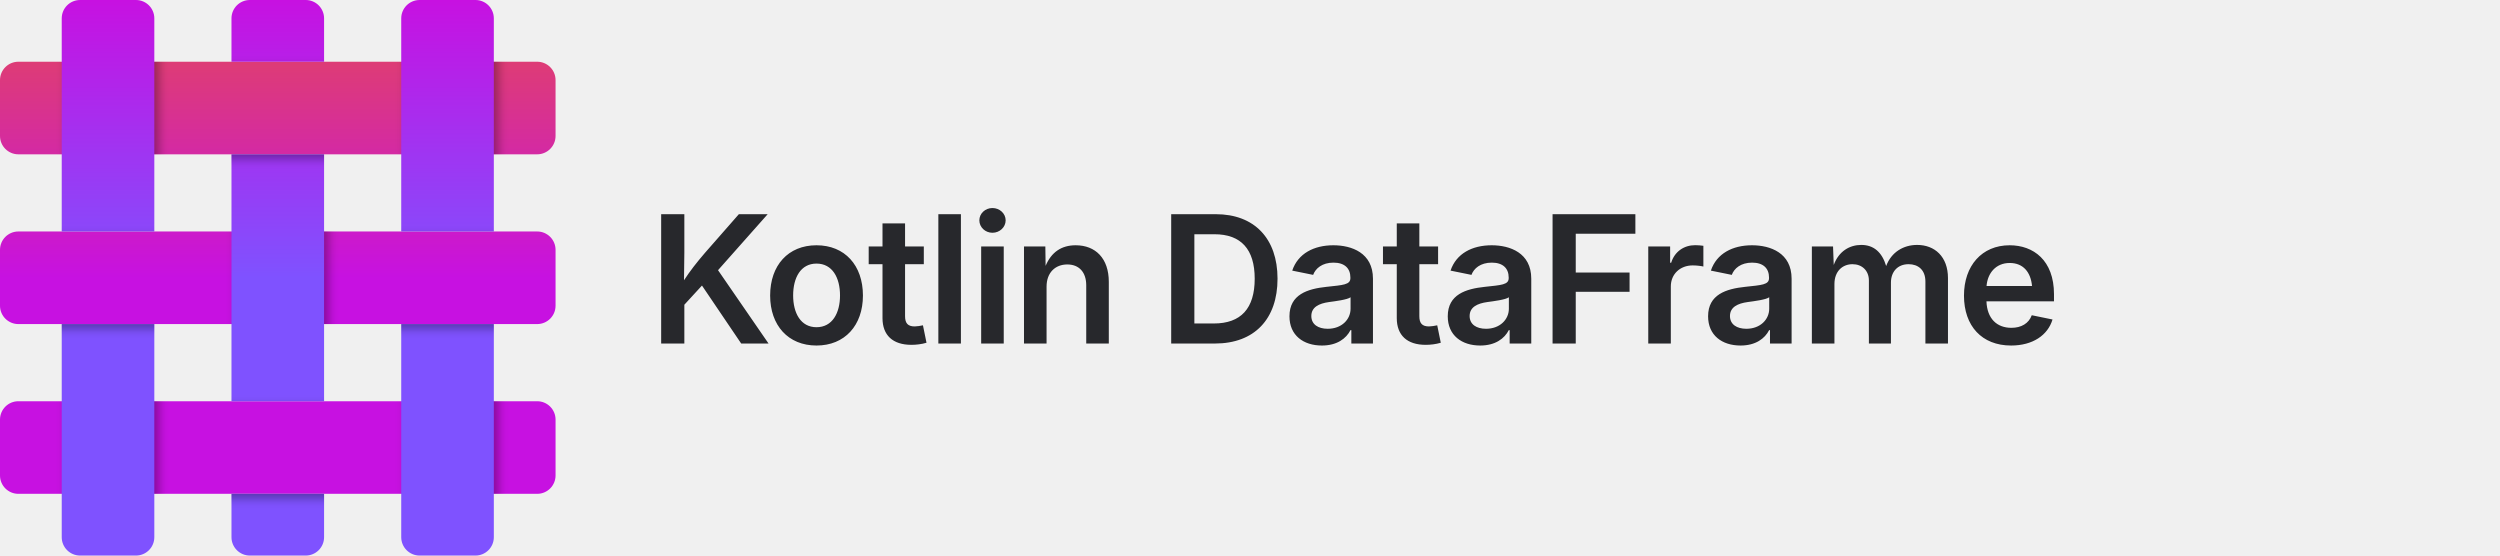
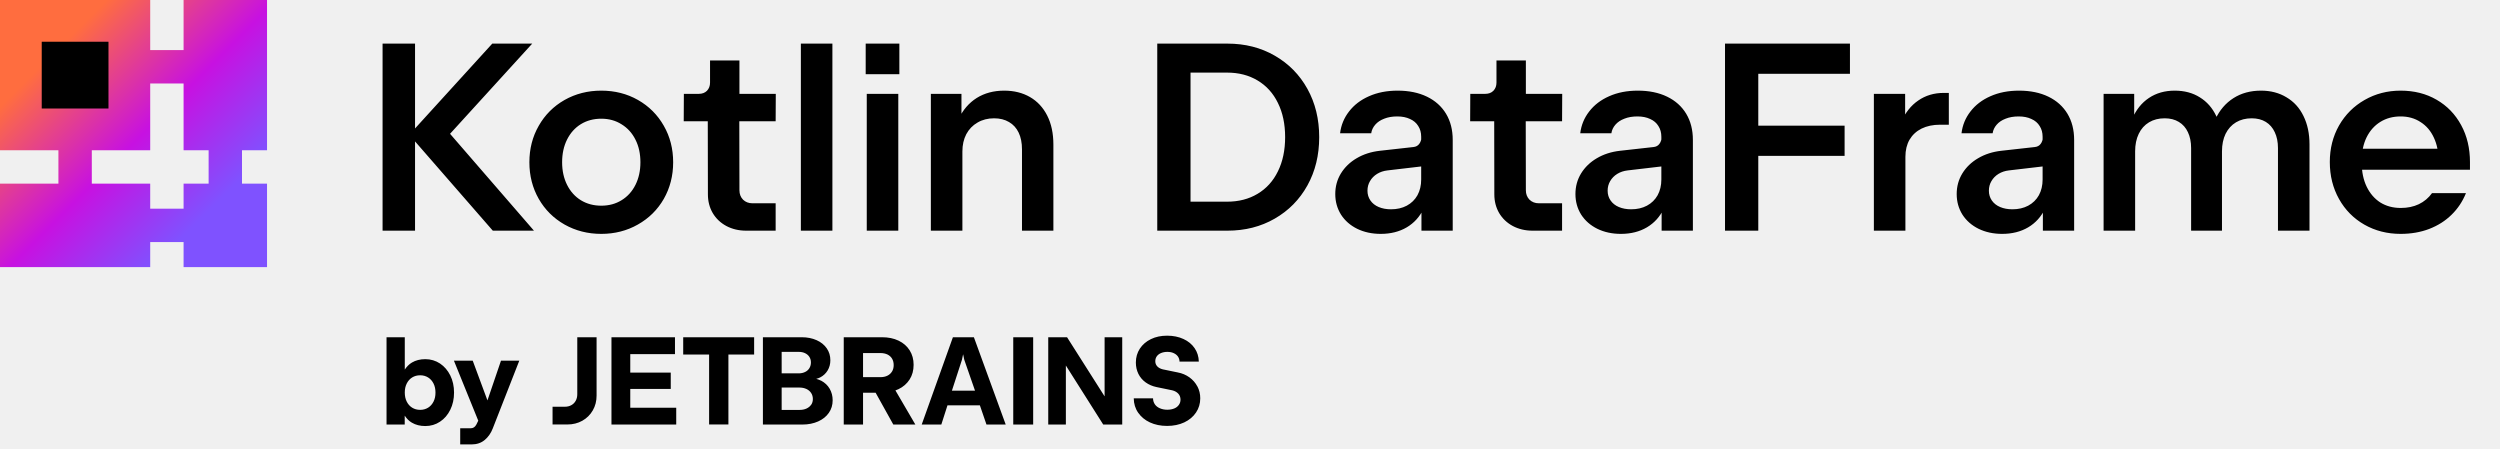
- <svg xmlns="http://www.w3.org/2000/svg" viewBox="0 0 1350 300" role="img" aria-labelledby="title desc">
+ <svg xmlns="http://www.w3.org/2000/svg" width="401" height="72" viewBox="0 0 401 72" fill="none">
+   <path d="M70.58 58.308C69.881 57.849 69.092 57.609 68.223 57.609C67.404 57.609 66.685 57.789 66.076 58.149C65.596 58.428 65.237 58.828 64.927 59.277V54.093H62V68.097H64.917V66.669C65.227 67.128 65.586 67.528 66.066 67.797C66.675 68.157 67.394 68.337 68.213 68.337C69.092 68.337 69.881 68.107 70.58 67.638C71.279 67.178 71.829 66.539 72.228 65.72C72.628 64.911 72.828 63.992 72.828 62.973C72.828 61.954 72.628 61.035 72.228 60.226C71.829 59.417 71.279 58.778 70.58 58.308ZM69.541 64.411C69.332 64.831 69.042 65.16 68.672 65.39C68.303 65.62 67.873 65.74 67.394 65.74C66.915 65.74 66.475 65.62 66.106 65.39C65.736 65.16 65.446 64.831 65.237 64.411C65.027 63.992 64.927 63.512 64.927 62.963C64.927 62.414 65.027 61.944 65.237 61.525C65.446 61.105 65.736 60.776 66.106 60.546C66.475 60.316 66.905 60.196 67.394 60.196C67.883 60.196 68.303 60.316 68.672 60.546C69.042 60.776 69.332 61.105 69.541 61.525C69.751 61.944 69.851 62.424 69.851 62.973C69.851 63.522 69.751 63.992 69.541 64.411ZM78.182 64.212L75.824 57.849H72.808L76.713 67.478L76.414 68.087C76.304 68.297 76.174 68.447 76.024 68.547C75.874 68.647 75.684 68.697 75.455 68.697H73.817V71.284H75.644C76.464 71.284 77.163 71.054 77.732 70.584C78.302 70.115 78.741 69.496 79.041 68.716L83.296 57.849H80.359L78.192 64.212H78.182ZM92.595 63.233C92.595 63.622 92.515 63.972 92.345 64.281C92.176 64.591 91.946 64.821 91.636 64.991C91.337 65.16 90.987 65.24 90.587 65.24H88.63V68.087H90.997C91.886 68.087 92.695 67.887 93.404 67.488C94.113 67.088 94.673 66.539 95.082 65.83C95.492 65.121 95.692 64.332 95.692 63.453V54.093H92.595V63.233ZM101.095 62.384H107.588V59.767H101.095V56.8H108.267V54.093H98.079V68.097H108.467V65.4H101.095V62.394V62.384ZM109.596 56.87H113.741V68.087H116.837V56.87H120.963V54.093H109.586V56.87H109.596ZM131.73 61.075C131.481 60.945 131.211 60.846 130.921 60.766C131.131 60.706 131.351 60.646 131.54 60.546C132.05 60.286 132.459 59.907 132.749 59.427C133.039 58.948 133.189 58.398 133.189 57.779C133.189 57.07 132.999 56.431 132.609 55.871C132.22 55.312 131.68 54.872 130.981 54.563C130.282 54.253 129.483 54.093 128.594 54.093H122.371V68.097H128.714C129.653 68.097 130.492 67.927 131.231 67.598C131.97 67.268 132.539 66.809 132.949 66.219C133.358 65.63 133.558 64.961 133.558 64.212C133.558 63.522 133.398 62.903 133.079 62.354C132.759 61.804 132.31 61.385 131.74 61.075H131.73ZM125.378 56.441H128.124C128.504 56.441 128.844 56.51 129.133 56.65C129.423 56.79 129.653 56.98 129.822 57.24C129.982 57.489 130.072 57.789 130.072 58.129C130.072 58.468 129.992 58.788 129.822 59.057C129.653 59.327 129.433 59.527 129.133 59.667C128.844 59.807 128.504 59.887 128.124 59.887H125.378V56.461V56.441ZM130.112 64.911C129.932 65.18 129.683 65.38 129.363 65.53C129.043 65.68 128.664 65.75 128.244 65.75H125.378V62.164H128.244C128.654 62.164 129.023 62.244 129.353 62.394C129.673 62.544 129.932 62.763 130.112 63.043C130.292 63.323 130.382 63.642 130.382 64.002C130.382 64.361 130.292 64.661 130.112 64.931V64.911ZM144.096 62.434C144.875 62.064 145.474 61.535 145.904 60.865C146.333 60.196 146.543 59.407 146.543 58.518C146.543 57.629 146.333 56.87 145.914 56.201C145.494 55.532 144.905 55.012 144.136 54.643C143.367 54.273 142.478 54.093 141.469 54.093H135.336V68.097H138.433V62.993H140.45L143.287 68.097H146.823L143.627 62.623C143.786 62.563 143.946 62.504 144.086 62.434H144.096ZM143.087 59.577C142.917 59.867 142.668 60.096 142.348 60.256C142.028 60.416 141.649 60.496 141.219 60.496H138.433V56.63H141.219C141.649 56.63 142.028 56.71 142.348 56.86C142.668 57.02 142.917 57.24 143.087 57.529C143.257 57.819 143.347 58.159 143.347 58.558C143.347 58.958 143.257 59.297 143.087 59.587V59.577ZM152.846 54.093L147.842 68.097H150.988L151.977 65.011H157.171L158.23 68.097H161.316L156.212 54.093H152.856H152.846ZM152.686 62.663L154.294 57.719L154.484 56.82L154.674 57.719L156.392 62.663H152.686ZM162.525 68.097H165.721V54.093H162.525V68.097ZM177.168 63.562L171.155 54.093H168.138V68.097H170.965V58.628L176.958 68.097H180.005V54.093H177.178V63.562H177.168ZM192.061 61.994C191.761 61.415 191.332 60.925 190.783 60.526C190.233 60.136 189.614 59.867 188.905 59.737L186.527 59.247C186.158 59.157 185.858 59.008 185.638 58.778C185.419 58.548 185.309 58.278 185.309 57.939C185.309 57.639 185.389 57.38 185.549 57.15C185.708 56.93 185.938 56.75 186.228 56.63C186.517 56.51 186.857 56.441 187.237 56.441C187.616 56.441 187.966 56.501 188.255 56.64C188.545 56.77 188.775 56.95 188.945 57.19C189.104 57.429 189.194 57.699 189.194 57.999H192.291C192.271 57.19 192.041 56.461 191.612 55.841C191.182 55.212 190.583 54.722 189.824 54.373C189.064 54.023 188.185 53.843 187.207 53.843C186.228 53.843 185.369 54.023 184.61 54.393C183.85 54.763 183.261 55.272 182.832 55.921C182.412 56.57 182.192 57.309 182.192 58.149C182.192 58.818 182.332 59.427 182.602 59.977C182.872 60.516 183.261 60.975 183.761 61.335C184.26 61.694 184.839 61.944 185.499 62.084L188.016 62.603C188.425 62.703 188.755 62.883 188.995 63.143C189.234 63.403 189.354 63.722 189.354 64.112C189.354 64.421 189.264 64.701 189.084 64.951C188.905 65.201 188.665 65.39 188.345 65.52C188.026 65.65 187.656 65.72 187.227 65.72C186.797 65.72 186.398 65.64 186.048 65.49C185.698 65.34 185.429 65.131 185.239 64.851C185.049 64.571 184.949 64.252 184.949 63.892H181.853C181.863 64.761 182.102 65.54 182.562 66.199C183.021 66.859 183.651 67.388 184.45 67.757C185.249 68.127 186.168 68.317 187.197 68.317C188.225 68.317 189.154 68.127 189.963 67.748C190.763 67.368 191.392 66.839 191.841 66.169C192.291 65.5 192.521 64.741 192.521 63.892C192.521 63.203 192.371 62.563 192.061 61.974V61.994Z" fill="black" />
+   <path d="M9.37 29.456L9.37 24.101L-8.19094e-07 24.101L-1.87226e-06 0L24.093 -1.05344e-06L24.093 8.033L29.447 8.033L29.447 -1.28756e-06L42.832 -1.87279e-06L42.832 24.101L38.817 24.101L38.817 29.456L42.832 29.456L42.832 42.845L29.447 42.845L29.447 38.828L24.093 38.828L24.093 42.845L0 42.845L-5.85067e-07 29.456L9.37 29.456ZM14.724 29.456L24.093 29.456L24.093 33.473L29.447 33.473L29.447 29.456L33.463 29.456L33.463 24.101L29.447 24.101L29.447 13.39L24.093 13.39L24.093 24.101L14.724 24.101L14.724 29.456Z" fill="url(#paint0_linear_1561_572)" />
+   <path d="M6.693 6.695L17.401 6.695L17.401 17.405L6.693 17.405L6.693 6.695Z" fill="black" />
+   <path d="M61.365 6.995H66.573V20.604L78.961 6.995H85.369L72.188 21.462L85.647 37H79.046L66.573 22.683V37H61.365V6.995ZM96.444 37.514C94.286 37.514 92.322 37.014 90.55 36.014C88.793 35.014 87.414 33.642 86.414 31.899C85.413 30.142 84.913 28.184 84.913 26.027C84.913 23.869 85.413 21.919 86.414 20.176C87.414 18.418 88.793 17.04 90.55 16.039C92.322 15.039 94.286 14.539 96.444 14.539C98.616 14.539 100.58 15.039 102.338 16.039C104.095 17.04 105.474 18.418 106.474 20.176C107.474 21.919 107.974 23.869 107.974 26.027C107.974 28.184 107.474 30.142 106.474 31.899C105.474 33.642 104.088 35.014 102.316 36.014C100.559 37.014 98.601 37.514 96.444 37.514ZM96.444 32.992C97.673 32.992 98.758 32.699 99.701 32.114C100.659 31.528 101.402 30.706 101.93 29.649C102.459 28.591 102.723 27.384 102.723 26.027C102.723 24.655 102.459 23.448 101.93 22.405C101.402 21.347 100.659 20.526 99.701 19.94C98.758 19.34 97.673 19.04 96.444 19.04C95.215 19.04 94.122 19.333 93.165 19.919C92.222 20.504 91.486 21.326 90.957 22.383C90.428 23.441 90.164 24.655 90.164 26.027C90.164 27.384 90.428 28.591 90.957 29.649C91.486 30.706 92.222 31.528 93.165 32.114C94.122 32.699 95.215 32.992 96.444 32.992ZM119.678 37C118.506 37 117.449 36.75 116.506 36.25C115.577 35.75 114.849 35.057 114.32 34.171C113.805 33.285 113.548 32.285 113.548 31.171L113.527 19.447H109.669L109.691 15.053H112.091C112.634 15.053 113.07 14.889 113.398 14.561C113.727 14.218 113.891 13.782 113.891 13.253V9.696H118.606V15.053H124.436L124.414 19.447H118.585L118.606 30.527C118.606 31.128 118.799 31.628 119.185 32.028C119.585 32.413 120.085 32.606 120.685 32.606H124.414V37H119.678ZM128.459 6.995H133.517V37H128.459V6.995ZM139.028 15.053H144.086V37H139.028V15.053ZM138.856 6.995H144.257V11.903H138.856V6.995ZM149.31 15.053H154.218V24.184H152.761C152.761 22.226 153.096 20.526 153.768 19.083C154.454 17.625 155.418 16.504 156.661 15.718C157.919 14.932 159.39 14.539 161.076 14.539C162.648 14.539 164.027 14.882 165.213 15.568C166.399 16.254 167.32 17.247 167.977 18.547C168.635 19.847 168.963 21.397 168.963 23.198V37H163.927V23.969C163.927 22.912 163.748 22.012 163.391 21.269C163.034 20.526 162.519 19.962 161.848 19.576C161.176 19.176 160.376 18.976 159.447 18.976C158.447 18.976 157.561 19.204 156.79 19.661C156.018 20.104 155.418 20.726 154.99 21.526C154.575 22.326 154.368 23.248 154.368 24.291V37H149.31V15.053ZM185.624 6.995H196.876C199.705 6.995 202.234 7.638 204.463 8.924C206.706 10.21 208.456 11.989 209.714 14.261C210.971 16.532 211.6 19.111 211.6 21.997C211.6 24.884 210.971 27.463 209.714 29.735C208.456 32.006 206.706 33.785 204.463 35.071C202.234 36.357 199.705 37 196.876 37H185.624V6.995ZM196.833 32.349C198.691 32.349 200.319 31.928 201.72 31.085C203.134 30.242 204.22 29.041 204.977 27.484C205.749 25.927 206.135 24.098 206.135 21.997C206.135 19.897 205.749 18.068 204.977 16.511C204.22 14.954 203.134 13.753 201.72 12.91C200.319 12.067 198.691 11.646 196.833 11.646H190.961V32.349H196.833ZM224.186 14.539C225.986 14.539 227.551 14.861 228.88 15.504C230.209 16.147 231.23 17.061 231.945 18.247C232.659 19.433 233.016 20.833 233.016 22.448V37H228.001V28.791H229.33C229.33 30.578 229.008 32.128 228.365 33.442C227.737 34.757 226.829 35.764 225.644 36.464C224.458 37.164 223.065 37.514 221.464 37.514C220.064 37.514 218.807 37.243 217.692 36.7C216.592 36.157 215.728 35.4 215.099 34.428C214.485 33.442 214.177 32.342 214.177 31.128C214.177 29.913 214.477 28.813 215.077 27.827C215.692 26.827 216.535 26.012 217.606 25.384C218.692 24.741 219.935 24.341 221.336 24.184L226.715 23.584C227.115 23.541 227.422 23.376 227.637 23.091C227.865 22.805 228.001 22.39 228.044 21.848L228.215 26.67L222.557 27.334C221.929 27.406 221.371 27.591 220.886 27.891C220.4 28.191 220.021 28.577 219.75 29.049C219.478 29.506 219.342 30.02 219.342 30.592C219.342 31.178 219.5 31.699 219.814 32.156C220.128 32.614 220.571 32.964 221.143 33.206C221.714 33.449 222.372 33.571 223.115 33.571C224.072 33.571 224.915 33.378 225.644 32.992C226.387 32.592 226.958 32.035 227.358 31.32C227.758 30.592 227.958 29.749 227.958 28.791V21.933C227.958 21.276 227.801 20.704 227.487 20.219C227.187 19.719 226.744 19.34 226.158 19.083C225.586 18.811 224.908 18.676 224.122 18.676C223.322 18.676 222.622 18.797 222.021 19.04C221.421 19.268 220.943 19.59 220.586 20.004C220.228 20.419 220.014 20.876 219.943 21.376H214.949C215.106 20.076 215.585 18.911 216.385 17.883C217.185 16.84 218.249 16.025 219.578 15.439C220.921 14.839 222.457 14.539 224.186 14.539ZM245.821 37C244.649 37 243.592 36.75 242.649 36.25C241.72 35.75 240.991 35.057 240.463 34.171C239.948 33.285 239.691 32.285 239.691 31.171L239.67 19.447H235.812L235.833 15.053H238.234C238.777 15.053 239.213 14.889 239.541 14.561C239.87 14.218 240.034 13.782 240.034 13.253V9.696H244.749V15.053H250.579L250.557 19.447H244.728L244.749 30.527C244.749 31.128 244.942 31.628 245.328 32.028C245.728 32.413 246.228 32.606 246.828 32.606H250.557V37H245.821ZM262.709 14.539C264.509 14.539 266.074 14.861 267.402 15.504C268.731 16.147 269.753 17.061 270.467 18.247C271.181 19.433 271.539 20.833 271.539 22.448V37H266.524V28.791H267.852C267.852 30.578 267.531 32.128 266.888 33.442C266.259 34.757 265.352 35.764 264.166 36.464C262.98 37.164 261.587 37.514 259.987 37.514C258.587 37.514 257.329 37.243 256.215 36.7C255.115 36.157 254.25 35.4 253.621 34.428C253.007 33.442 252.7 32.342 252.7 31.128C252.7 29.913 253 28.813 253.6 27.827C254.214 26.827 255.057 26.012 256.129 25.384C257.215 24.741 258.458 24.341 259.858 24.184L265.238 23.584C265.638 23.541 265.945 23.376 266.159 23.091C266.388 22.805 266.524 22.39 266.566 21.848L266.738 26.67L261.08 27.334C260.451 27.406 259.894 27.591 259.408 27.891C258.922 28.191 258.544 28.577 258.272 29.049C258.001 29.506 257.865 30.02 257.865 30.592C257.865 31.178 258.022 31.699 258.337 32.156C258.651 32.614 259.094 32.964 259.665 33.206C260.237 33.449 260.894 33.571 261.637 33.571C262.594 33.571 263.437 33.378 264.166 32.992C264.909 32.592 265.481 32.035 265.881 31.32C266.281 30.592 266.481 29.749 266.481 28.791V21.933C266.481 21.276 266.324 20.704 266.009 20.219C265.709 19.719 265.266 19.34 264.68 19.083C264.109 18.811 263.43 18.676 262.644 18.676C261.844 18.676 261.144 18.797 260.544 19.04C259.944 19.268 259.465 19.59 259.108 20.004C258.751 20.419 258.537 20.876 258.465 21.376H253.471C253.629 20.076 254.107 18.911 254.907 17.883C255.708 16.84 256.772 16.025 258.101 15.439C259.444 14.839 260.98 14.539 262.709 14.539ZM276.692 6.995H296.731V11.839H282.029V20.154H295.874V24.998H282.029V37H276.692V6.995ZM300.569 15.053H305.584V23.541L303.912 24.934C303.955 22.876 304.298 21.097 304.941 19.597C305.598 18.083 306.513 16.925 307.684 16.125C308.856 15.311 310.22 14.903 311.778 14.903H312.592V20.004H311.178C310.049 20.004 309.063 20.212 308.22 20.626C307.391 21.04 306.748 21.633 306.291 22.405C305.848 23.176 305.627 24.091 305.627 25.148V37H300.569V15.053ZM323.862 14.539C325.662 14.539 327.227 14.861 328.556 15.504C329.885 16.147 330.906 17.061 331.621 18.247C332.335 19.433 332.692 20.833 332.692 22.448V37H327.677V28.791H329.006C329.006 30.578 328.684 32.128 328.041 33.442C327.413 34.757 326.505 35.764 325.32 36.464C324.134 37.164 322.741 37.514 321.14 37.514C319.74 37.514 318.483 37.243 317.368 36.7C316.268 36.157 315.404 35.4 314.775 34.428C314.161 33.442 313.853 32.342 313.853 31.128C313.853 29.913 314.153 28.813 314.754 27.827C315.368 26.827 316.211 26.012 317.283 25.384C318.368 24.741 319.611 24.341 321.012 24.184L326.391 23.584C326.791 23.541 327.098 23.376 327.313 23.091C327.541 22.805 327.677 22.39 327.72 21.848L327.891 26.67L322.233 27.334C321.605 27.406 321.047 27.591 320.562 27.891C320.076 28.191 319.697 28.577 319.426 29.049C319.154 29.506 319.018 30.02 319.018 30.592C319.018 31.178 319.176 31.699 319.49 32.156C319.804 32.614 320.247 32.964 320.819 33.206C321.39 33.449 322.048 33.571 322.791 33.571C323.748 33.571 324.591 33.378 325.32 32.992C326.062 32.592 326.634 32.035 327.034 31.32C327.434 30.592 327.634 29.749 327.634 28.791V21.933C327.634 21.276 327.477 20.704 327.163 20.219C326.863 19.719 326.42 19.34 325.834 19.083C325.262 18.811 324.584 18.676 323.798 18.676C322.998 18.676 322.298 18.797 321.698 19.04C321.097 19.268 320.619 19.59 320.262 20.004C319.904 20.419 319.69 20.876 319.619 21.376H314.625C314.782 20.076 315.261 18.911 316.061 17.883C316.861 16.84 317.925 16.025 319.254 15.439C320.597 14.839 322.133 14.539 323.862 14.539ZM337.417 15.053H342.325V24.205H341.039C341.053 22.219 341.375 20.504 342.003 19.061C342.632 17.604 343.525 16.489 344.682 15.718C345.854 14.932 347.233 14.539 348.819 14.539C350.376 14.539 351.719 14.896 352.848 15.611C353.991 16.311 354.87 17.311 355.484 18.611C356.099 19.912 356.406 21.426 356.406 23.155V37H351.455V23.755C351.455 22.769 351.284 21.919 350.941 21.204C350.612 20.49 350.126 19.94 349.483 19.554C348.855 19.169 348.097 18.976 347.211 18.976C346.254 18.976 345.418 19.19 344.704 19.619C343.989 20.047 343.439 20.662 343.054 21.462C342.668 22.262 342.475 23.198 342.475 24.269V37H337.417V15.053ZM365.386 23.755C365.386 22.769 365.214 21.919 364.871 21.204C364.543 20.49 364.064 19.94 363.436 19.554C362.807 19.169 362.05 18.976 361.164 18.976C360.221 18.976 359.385 19.19 358.656 19.619C357.942 20.047 357.385 20.662 356.984 21.462C356.599 22.262 356.406 23.198 356.406 24.269L354.305 24.205C354.305 22.29 354.648 20.604 355.334 19.147C356.02 17.675 356.992 16.54 358.249 15.739C359.506 14.939 360.978 14.539 362.664 14.539C364.221 14.539 365.586 14.896 366.757 15.611C367.943 16.311 368.851 17.311 369.479 18.611C370.122 19.912 370.444 21.426 370.444 23.155V37H365.386V23.755ZM385.06 37.514C382.917 37.514 380.981 37.021 379.252 36.036C377.523 35.05 376.165 33.678 375.18 31.921C374.194 30.163 373.701 28.184 373.701 25.984C373.701 23.826 374.194 21.876 375.18 20.133C376.18 18.39 377.544 17.025 379.273 16.039C381.016 15.039 382.945 14.539 385.06 14.539C387.232 14.539 389.153 15.025 390.825 15.996C392.511 16.968 393.826 18.326 394.769 20.069C395.712 21.797 396.183 23.776 396.183 26.005V27.227H378.78L378.823 26.134C378.823 27.577 379.087 28.849 379.616 29.949C380.145 31.035 380.873 31.878 381.802 32.478C382.745 33.064 383.838 33.356 385.081 33.356C386.167 33.356 387.132 33.157 387.975 32.756C388.832 32.342 389.539 31.749 390.096 30.978H395.54C394.997 32.321 394.226 33.478 393.225 34.45C392.24 35.421 391.047 36.178 389.646 36.721C388.26 37.25 386.732 37.514 385.06 37.514ZM378.78 23.862H391.147V25.812C391.147 24.398 390.896 23.155 390.396 22.083C389.896 20.997 389.182 20.162 388.253 19.576C387.339 18.976 386.274 18.676 385.06 18.676C383.831 18.676 382.745 18.968 381.802 19.554C380.859 20.14 380.123 20.969 379.595 22.04C379.08 23.098 378.823 24.326 378.823 25.727L378.78 23.862Z" fill="black" />
  <defs>
-     <linearGradient id="horizontalGradient" x1="290" y1="470" x2="290" y2="110" gradientUnits="userSpaceOnUse">
-       <stop offset="0" stop-color="#C711E1" />
-       <stop offset="0.5" stop-color="#C711E1" />
-       <stop offset="1" stop-color="#E44857" />
+     <linearGradient id="paint0_linear_1561_572" x1="41.609" y1="38.043" x2="4.051" y2="0.495" gradientUnits="userSpaceOnUse">
+       <stop offset="0.163" stop-color="#7F52FF" />
+       <stop offset="0.471" stop-color="#C711E1" />
+       <stop offset="0.832" stop-color="#FF6D3F" />
    </linearGradient>
-     <linearGradient id="verticalGradient" x1="290" y1="110" x2="290" y2="470" gradientUnits="userSpaceOnUse">
-       <stop offset="0" stop-color="#C711E1" />
-       <stop offset="0.5" stop-color="#7F52FF" />
-       <stop offset="1" stop-color="#7F52FF" />
-     </linearGradient>
-     <mask id="weaveMask">
-       <rect width="580" height="580" fill="#fff" />
-       <rect x="240" y="150" width="100" height="60" fill="#000" />
-       <rect x="130" y="260" width="100" height="60" fill="#000" />
-       <rect x="350" y="260" width="100" height="60" fill="#000" />
-       <rect x="240" y="370" width="100" height="60" fill="#000" />
-     </mask>
-     <filter id="weaveShadowBlur" x="-50%" y="-50%" width="200%" height="200%" color-interpolation-filters="sRGB">
-       <feGaussianBlur stdDeviation="3" />
-     </filter>
-     <clipPath id="clipRowTop">
-       <rect x="110" y="150" width="360" height="60" rx="11.9" />
-     </clipPath>
-     <clipPath id="clipRowMiddle">
-       <rect x="110" y="260" width="360" height="60" rx="11.9" />
-     </clipPath>
-     <clipPath id="clipRowBottom">
-       <rect x="110" y="370" width="360" height="60" rx="11.9" />
-     </clipPath>
-     <clipPath id="clipColLeft">
-       <rect x="150" y="110" width="60" height="360" rx="11.9" />
-     </clipPath>
-     <clipPath id="clipColMiddle">
-       <rect x="260" y="110" width="60" height="360" rx="11.9" />
-     </clipPath>
-     <clipPath id="clipColRight">
-       <rect x="370" y="110" width="60" height="360" rx="11.9" />
-     </clipPath>
-     <mask id="maskOutsideHorizontalBars">
-       <rect x="-100" y="-100" width="800" height="800" fill="#fff" />
-       <rect x="100" y="150" width="380" height="60" fill="#000" />
-       <rect x="100" y="260" width="380" height="60" fill="#000" />
-       <rect x="100" y="370" width="380" height="60" fill="#000" />
-     </mask>
  </defs>
-   <g transform="scale(0.5172414)">
-     <g fill="url(#horizontalGradient)" transform="matrix(1.611111 0 0 1.611111 -177.2222 -177.2222)">
-       <rect x="110" y="150" width="360" height="60" rx="11.9" />
-       <rect x="110" y="260" width="360" height="60" rx="11.9" />
-       <rect x="110" y="370" width="360" height="60" rx="11.9" />
-     </g>
-     <g fill="#000" opacity="0.33" transform="matrix(1.611111 0 0 1.611111 -177.2222 -177.2222)">
-       <g clip-path="url(#clipRowTop)">
-         <rect x="153" y="130" width="60" height="100" filter="url(#weaveShadowBlur)" />
-       </g>
-       <g clip-path="url(#clipRowTop)">
-         <rect x="373" y="130" width="60" height="100" filter="url(#weaveShadowBlur)" />
-       </g>
-       <g clip-path="url(#clipRowMiddle)">
-         <rect x="263" y="240" width="60" height="100" filter="url(#weaveShadowBlur)" />
-       </g>
-       <g clip-path="url(#clipRowBottom)">
-         <rect x="153" y="350" width="60" height="100" filter="url(#weaveShadowBlur)" />
-       </g>
-       <g clip-path="url(#clipRowBottom)">
-         <rect x="373" y="350" width="60" height="100" filter="url(#weaveShadowBlur)" />
-       </g>
-     </g>
-     <g fill="url(#verticalGradient)" mask="url(#weaveMask)" transform="matrix(1.611111 0 0 1.611111 -177.2222 -177.2222)">
-       <rect x="150" y="110" width="60" height="360" rx="11.9" />
-       <rect x="260" y="110" width="60" height="360" rx="11.9" />
-       <rect x="370" y="110" width="60" height="360" rx="11.9" />
-     </g>
-     <g fill="#000" opacity="0.33" mask="url(#maskOutsideHorizontalBars)" transform="matrix(1.611111 0 0 1.611111 -177.2222 -177.2222)">
-       <g clip-path="url(#clipColMiddle)">
-         <rect x="240" y="153" width="100" height="60" filter="url(#weaveShadowBlur)" />
-       </g>
-       <g clip-path="url(#clipColLeft)">
-         <rect x="130" y="263" width="100" height="60" filter="url(#weaveShadowBlur)" />
-       </g>
-       <g clip-path="url(#clipColRight)">
-         <rect x="350" y="263" width="100" height="60" filter="url(#weaveShadowBlur)" />
-       </g>
-       <g clip-path="url(#clipColMiddle)">
-         <rect x="240" y="373" width="100" height="60" filter="url(#weaveShadowBlur)" />
-       </g>
-     </g>
-   </g>
-   <text x="350" y="150" fill="#27282C" font-family="JetBrains Sans, Inter, Arial, sans-serif" font-size="96" font-weight="600" letter-spacing="-2" dominant-baseline="middle">Kotlin DataFrame</text>
</svg>
